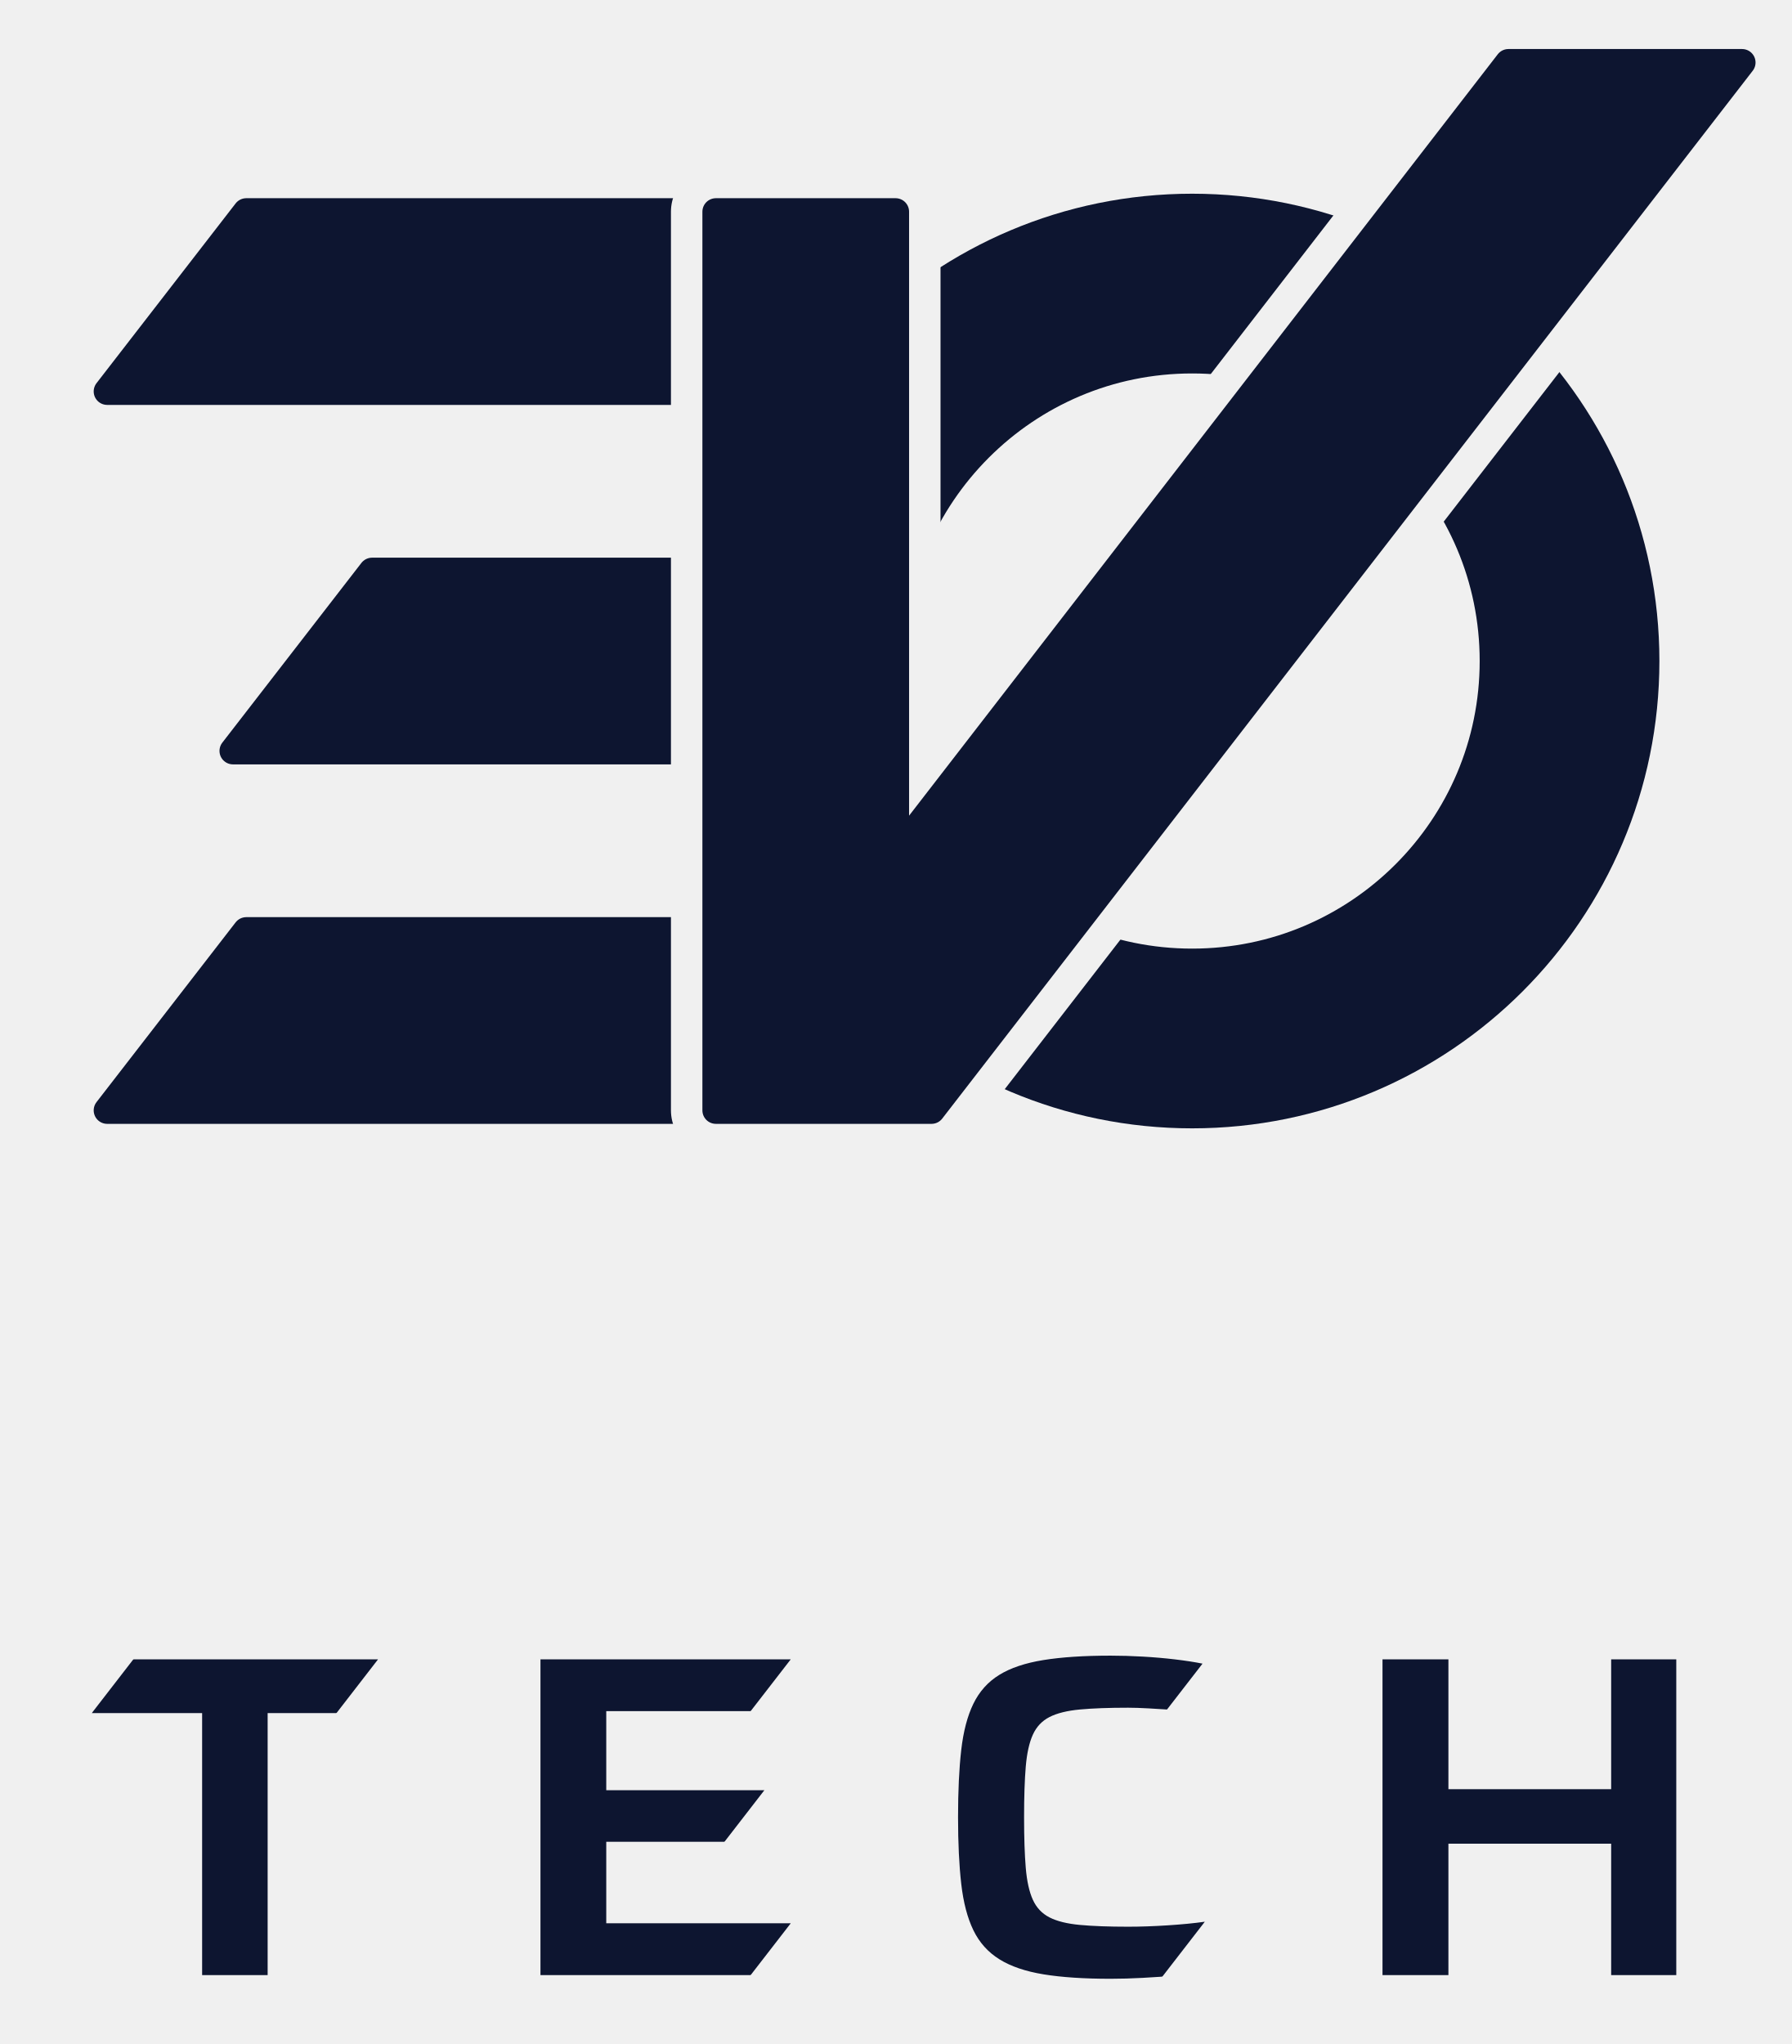
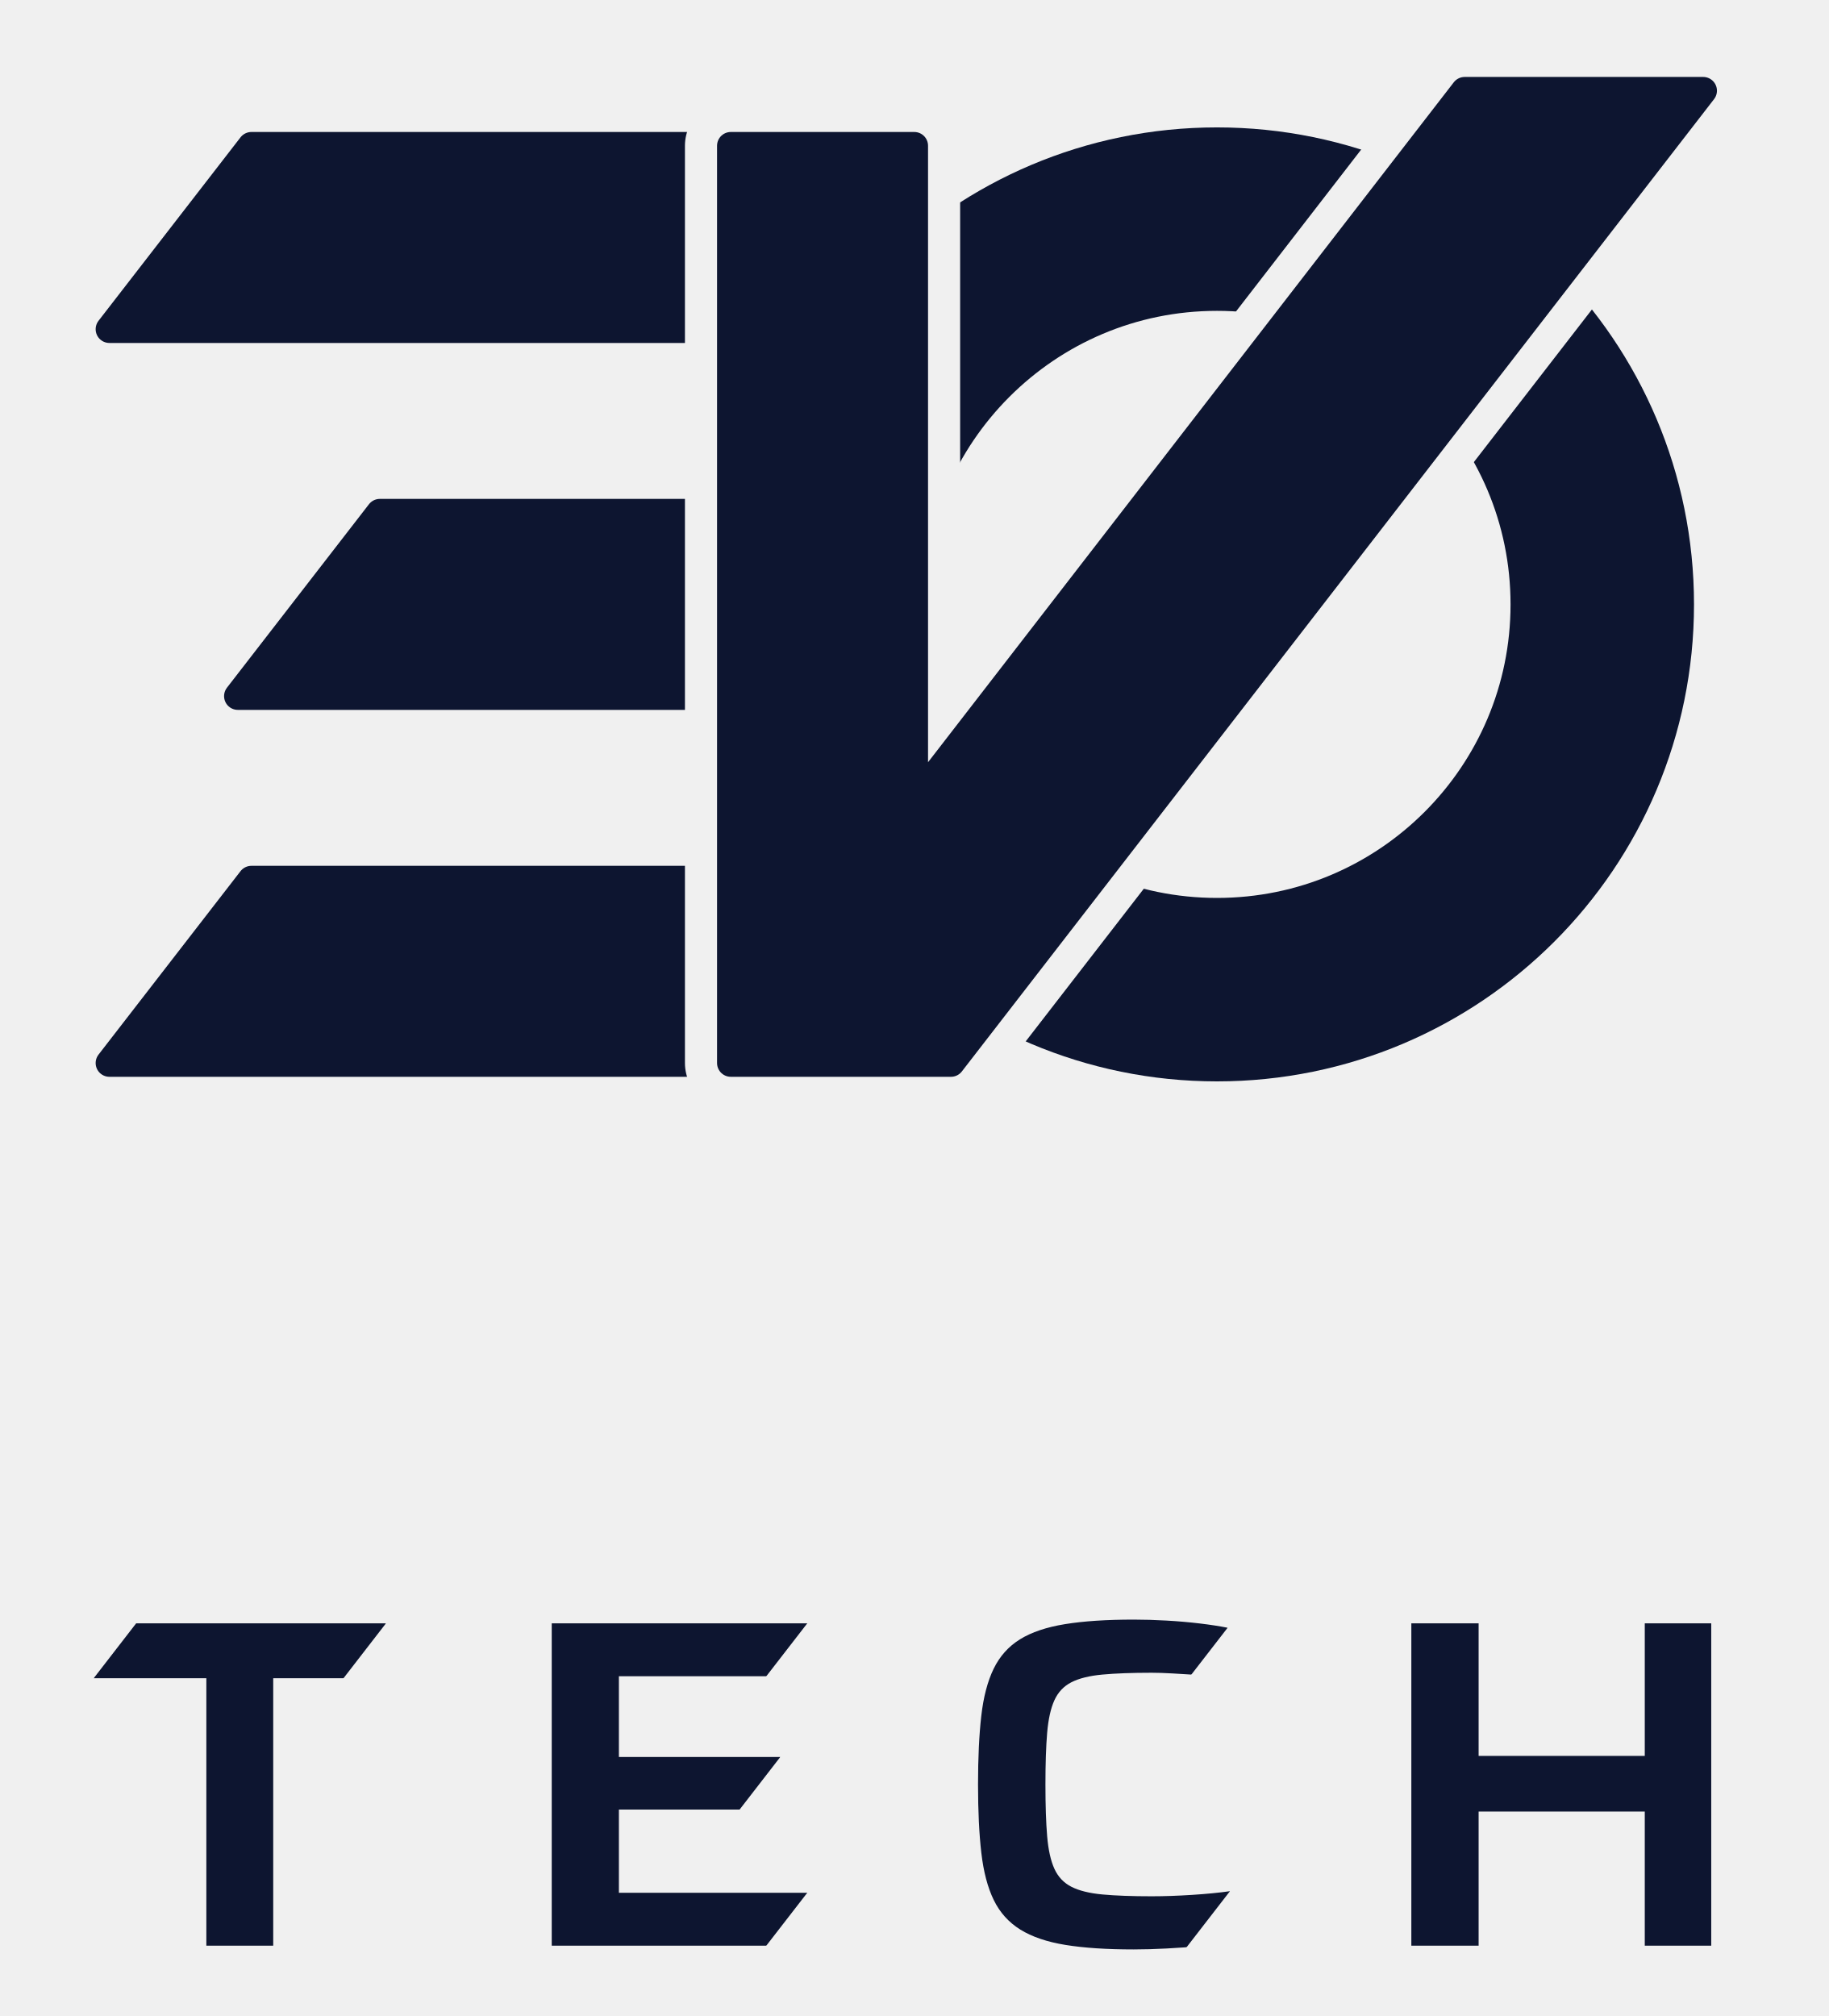
- <svg xmlns="http://www.w3.org/2000/svg" viewBox="22 0 156 178" role="img" aria-label="3VOtech logo, stacked, one color, navy">
-   <svg x="28" y="10" width="144" height="92" viewBox="-12 -10 184 116" overflow="visible">
-     <mask id="knock-s" maskUnits="userSpaceOnUse" x="-30" y="-60" width="260" height="180">
-       <rect x="-30" y="-60" width="260" height="180" fill="#fff" />
-       <path d="M60 0H80V71.6L148.2 -16.6H174.2L84 100H60Z" fill="#000" stroke="#000" stroke-width="10" stroke-linejoin="round" />
+ <svg xmlns="http://www.w3.org/2000/svg" viewBox="22 6 156 172" role="img" aria-label="3VOtech logo, stacked, one color, navy">
+   <svg x="28" y="10" width="144" height="92" viewBox="-12 -10 184 116">
+     <mask id="knock-s" maskUnits="userSpaceOnUse" x="-20" y="-20" width="200" height="140">
+       <rect x="-20" y="-20" width="200" height="140" fill="#fff" />
+       <path d="M60 0H80V71.6L140 -6H166L84 100H60Z" fill="#000" stroke="#000" stroke-width="10" stroke-linejoin="round" />
    </mask>
    <g mask="url(#knock-s)">
      <circle cx="113" cy="50" r="42" fill="none" stroke-width="20" stroke="#0D1530" />
      <path d="M7.74 0H60V20H-7.74Z" fill="#0D1530" stroke="#0D1530" stroke-width="3" stroke-linejoin="round" />
      <path d="M21.74 40H60V60H6.26Z" fill="#0D1530" stroke="#0D1530" stroke-width="3" stroke-linejoin="round" />
      <path d="M7.74 80H60V100H-7.74Z" fill="#0D1530" stroke="#0D1530" stroke-width="3" stroke-linejoin="round" />
    </g>
-     <path d="M60 0H80V71.6L148.2 -16.6H174.2L84 100H60Z" fill="#0D1530" stroke="#0D1530" stroke-width="3" stroke-linejoin="round" />
+     <path d="M60 0H80V71.6L140 -6H166L84 100H60Z" fill="#0D1530" stroke="#0D1530" stroke-width="3" stroke-linejoin="round" />
  </svg>
  <g transform="translate(28.83 172) scale(0.03997)">
    <mask id="cut-s" maskUnits="userSpaceOnUse" x="-500" y="-1200" width="4482" height="1700">
      <rect x="-500" y="-1200" width="4482" height="1700" fill="#fff" />
      <path d="M130.6 -702.1L-0.9 -702.1L-0.9 -556.9L18.3 -556.9ZM663.8 -702.1L683.0 -702.1L683.0 -556.9L551.5 -556.9ZM1562.6 -701.5L1582.2 -701.5L1582.2 -561.6L1454.3 -561.6ZM1505.0 -416.2L1524.6 -416.2L1524.6 -277.0L1397.3 -277.0ZM1562.6 -126.4L1582.2 -126.4L1582.2 13.5L1454.3 13.5ZM2459.3 -691.4L2479.3 -691.4L2479.3 -558.9L2356.7 -558.9ZM2464.6 -129.5L2484.3 -129.5L2484.3 7.1L2358.9 7.1Z" fill="#000" />
    </mask>
    <g mask="url(#cut-s)">
      <path d="M269.55 0.0V-570.91H29.152V-688.0H652.961V-570.91H412.298V0.0ZM1006.776 0.0V-688.0H1552.17V-575.098H1150.128V-402.753H1494.59V-290.511H1150.128V-112.902H1552.17V0.0ZM2249.039 8.0Q2162.115 8.0 2103.086 -1.632Q2044.058 -11.264 2006.86 -34.396Q1969.662 -57.528 1950.162 -97.594Q1930.662 -137.66 1923.662 -198.528Q1916.662 -259.396 1916.662 -344.0Q1916.662 -429.472 1923.596 -490.274Q1930.53 -551.076 1950.03 -591.142Q1969.53 -631.208 2006.294 -653.972Q2043.058 -676.736 2102.52 -686.368Q2161.983 -696.0 2249.039 -696.0Q2282.435 -696.0 2319.029 -693.934Q2355.623 -691.868 2389.717 -687.802Q2423.811 -683.736 2449.339 -678.604V-571.702Q2418.171 -575.702 2387.605 -577.702Q2357.039 -579.702 2331.425 -581.136Q2305.811 -582.57 2287.132 -582.57Q2224.168 -582.57 2182.347 -578.702Q2140.525 -574.834 2115.977 -562.296Q2091.43 -549.758 2079.656 -523.814Q2067.882 -497.871 2064.212 -454.351Q2060.542 -410.831 2060.542 -344.0Q2060.542 -277.169 2064.212 -233.583Q2067.882 -189.997 2079.656 -164.12Q2091.43 -138.242 2115.977 -125.704Q2140.525 -113.166 2182.347 -109.298Q2224.168 -105.43 2287.132 -105.43Q2327.339 -105.43 2373.773 -108.43Q2420.207 -111.43 2454.339 -116.298V-6.132Q2427.339 -2.132 2391.943 0.934Q2356.547 4.0 2319.255 6.0Q2281.963 8.0 2249.039 8.0ZM2841.531 0.0V-688.0H2985.147V-405.073H3339.781V-688.0H3481.661V0.0H3339.781V-286.267H2985.147V0.0Z" fill="#0D1530" />
    </g>
  </g>
</svg>
